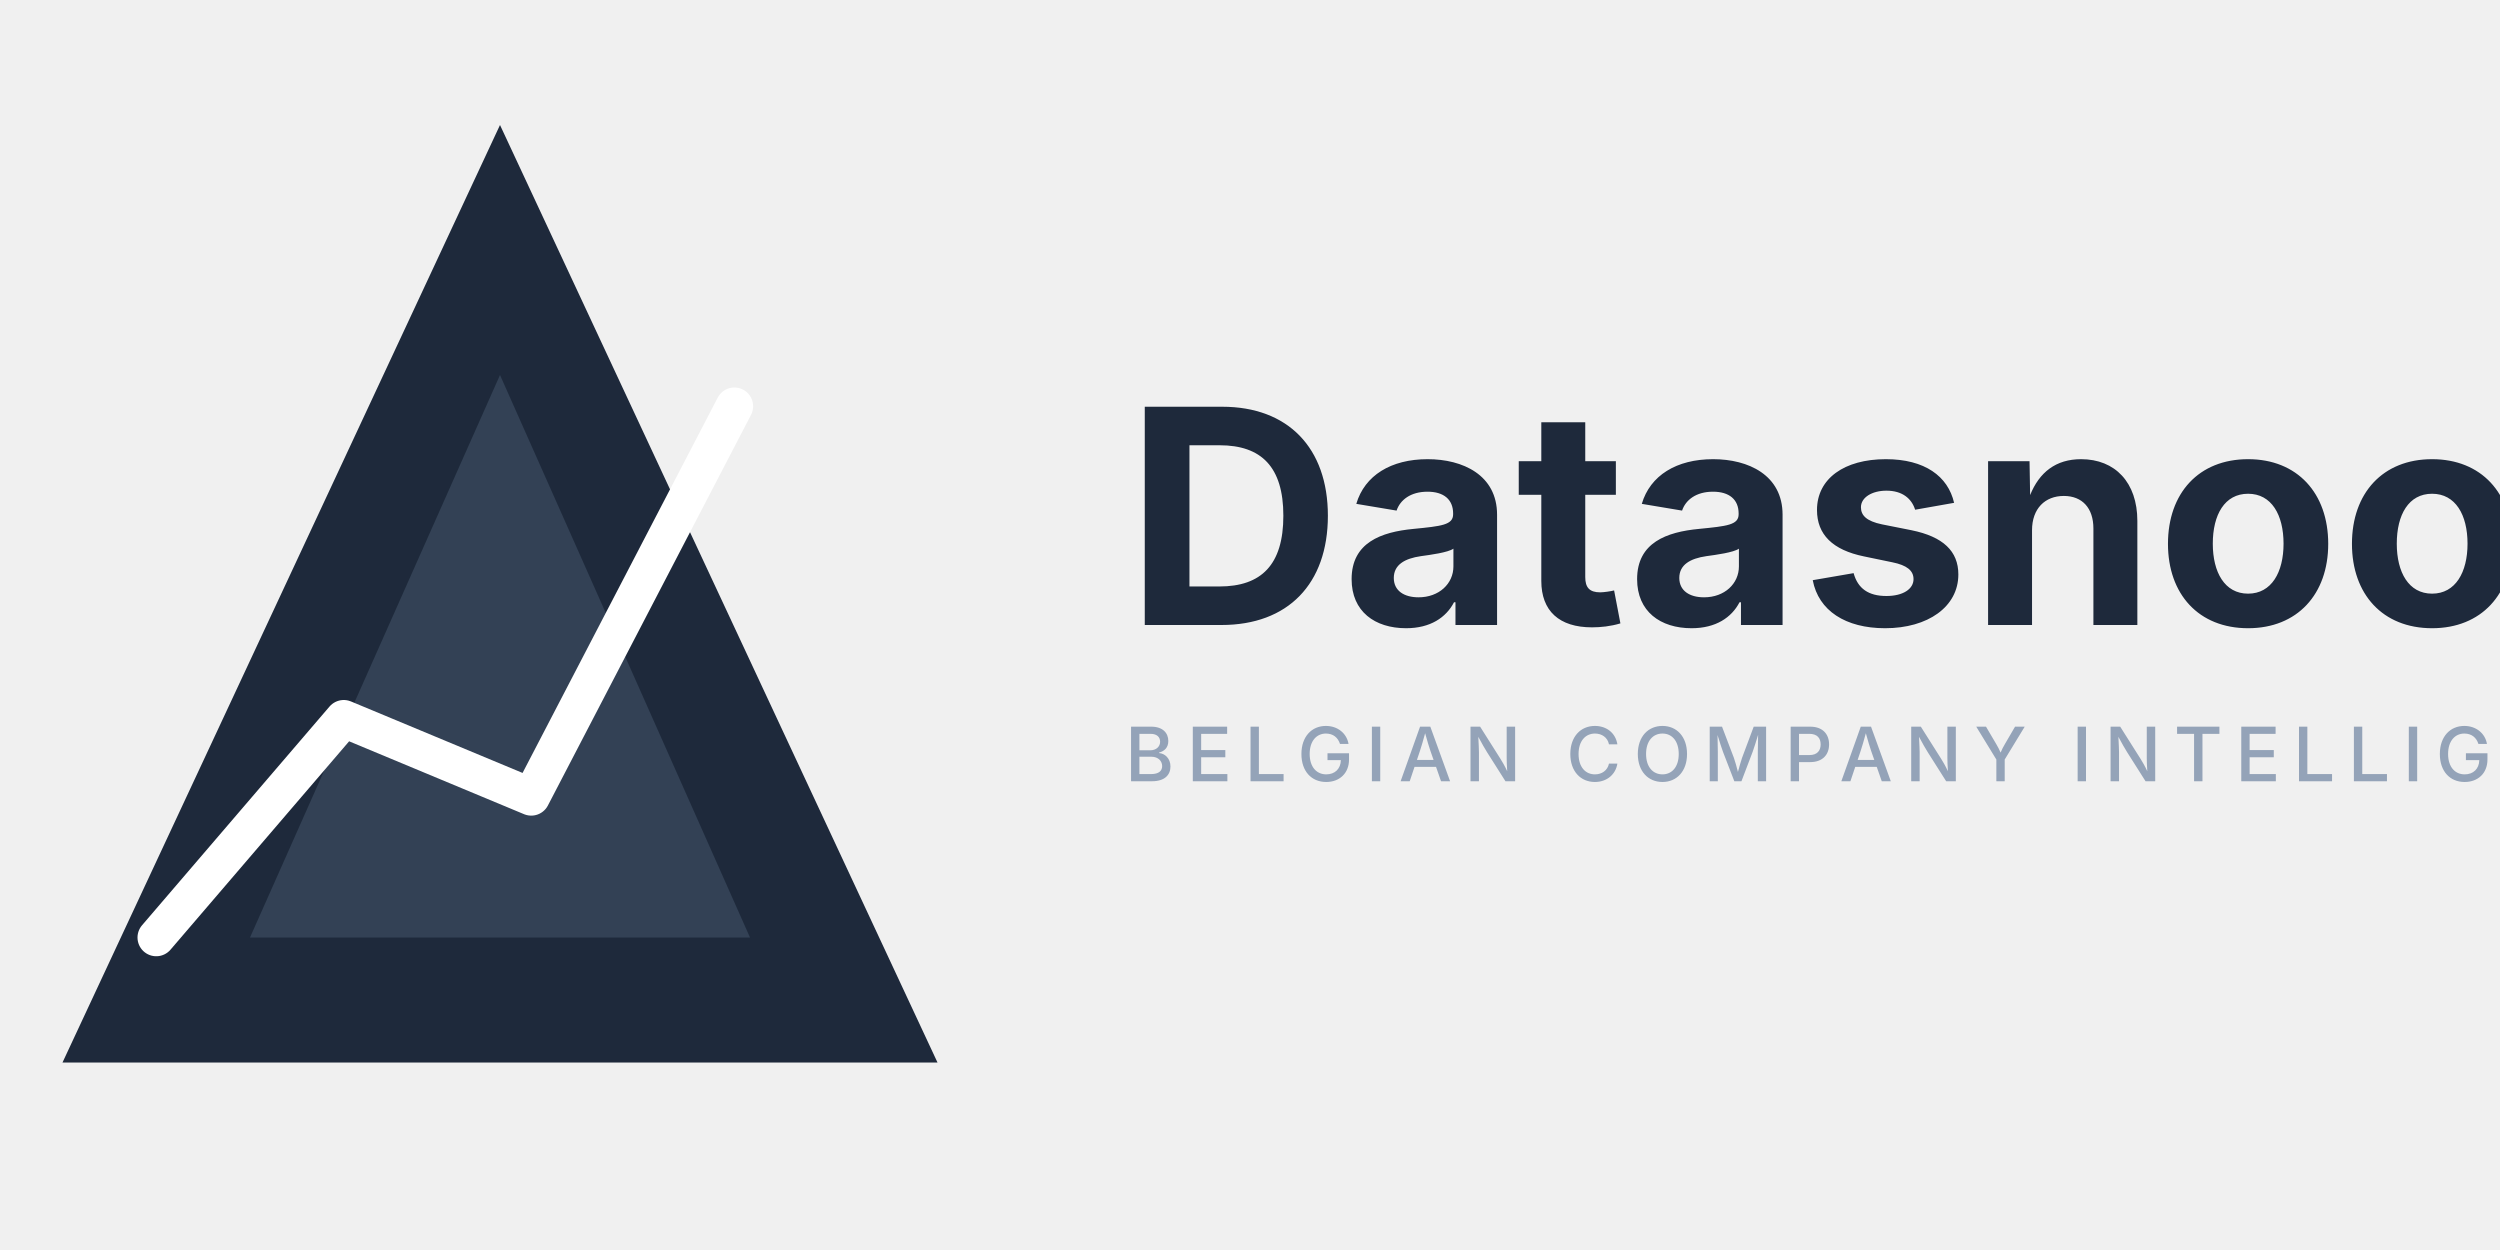
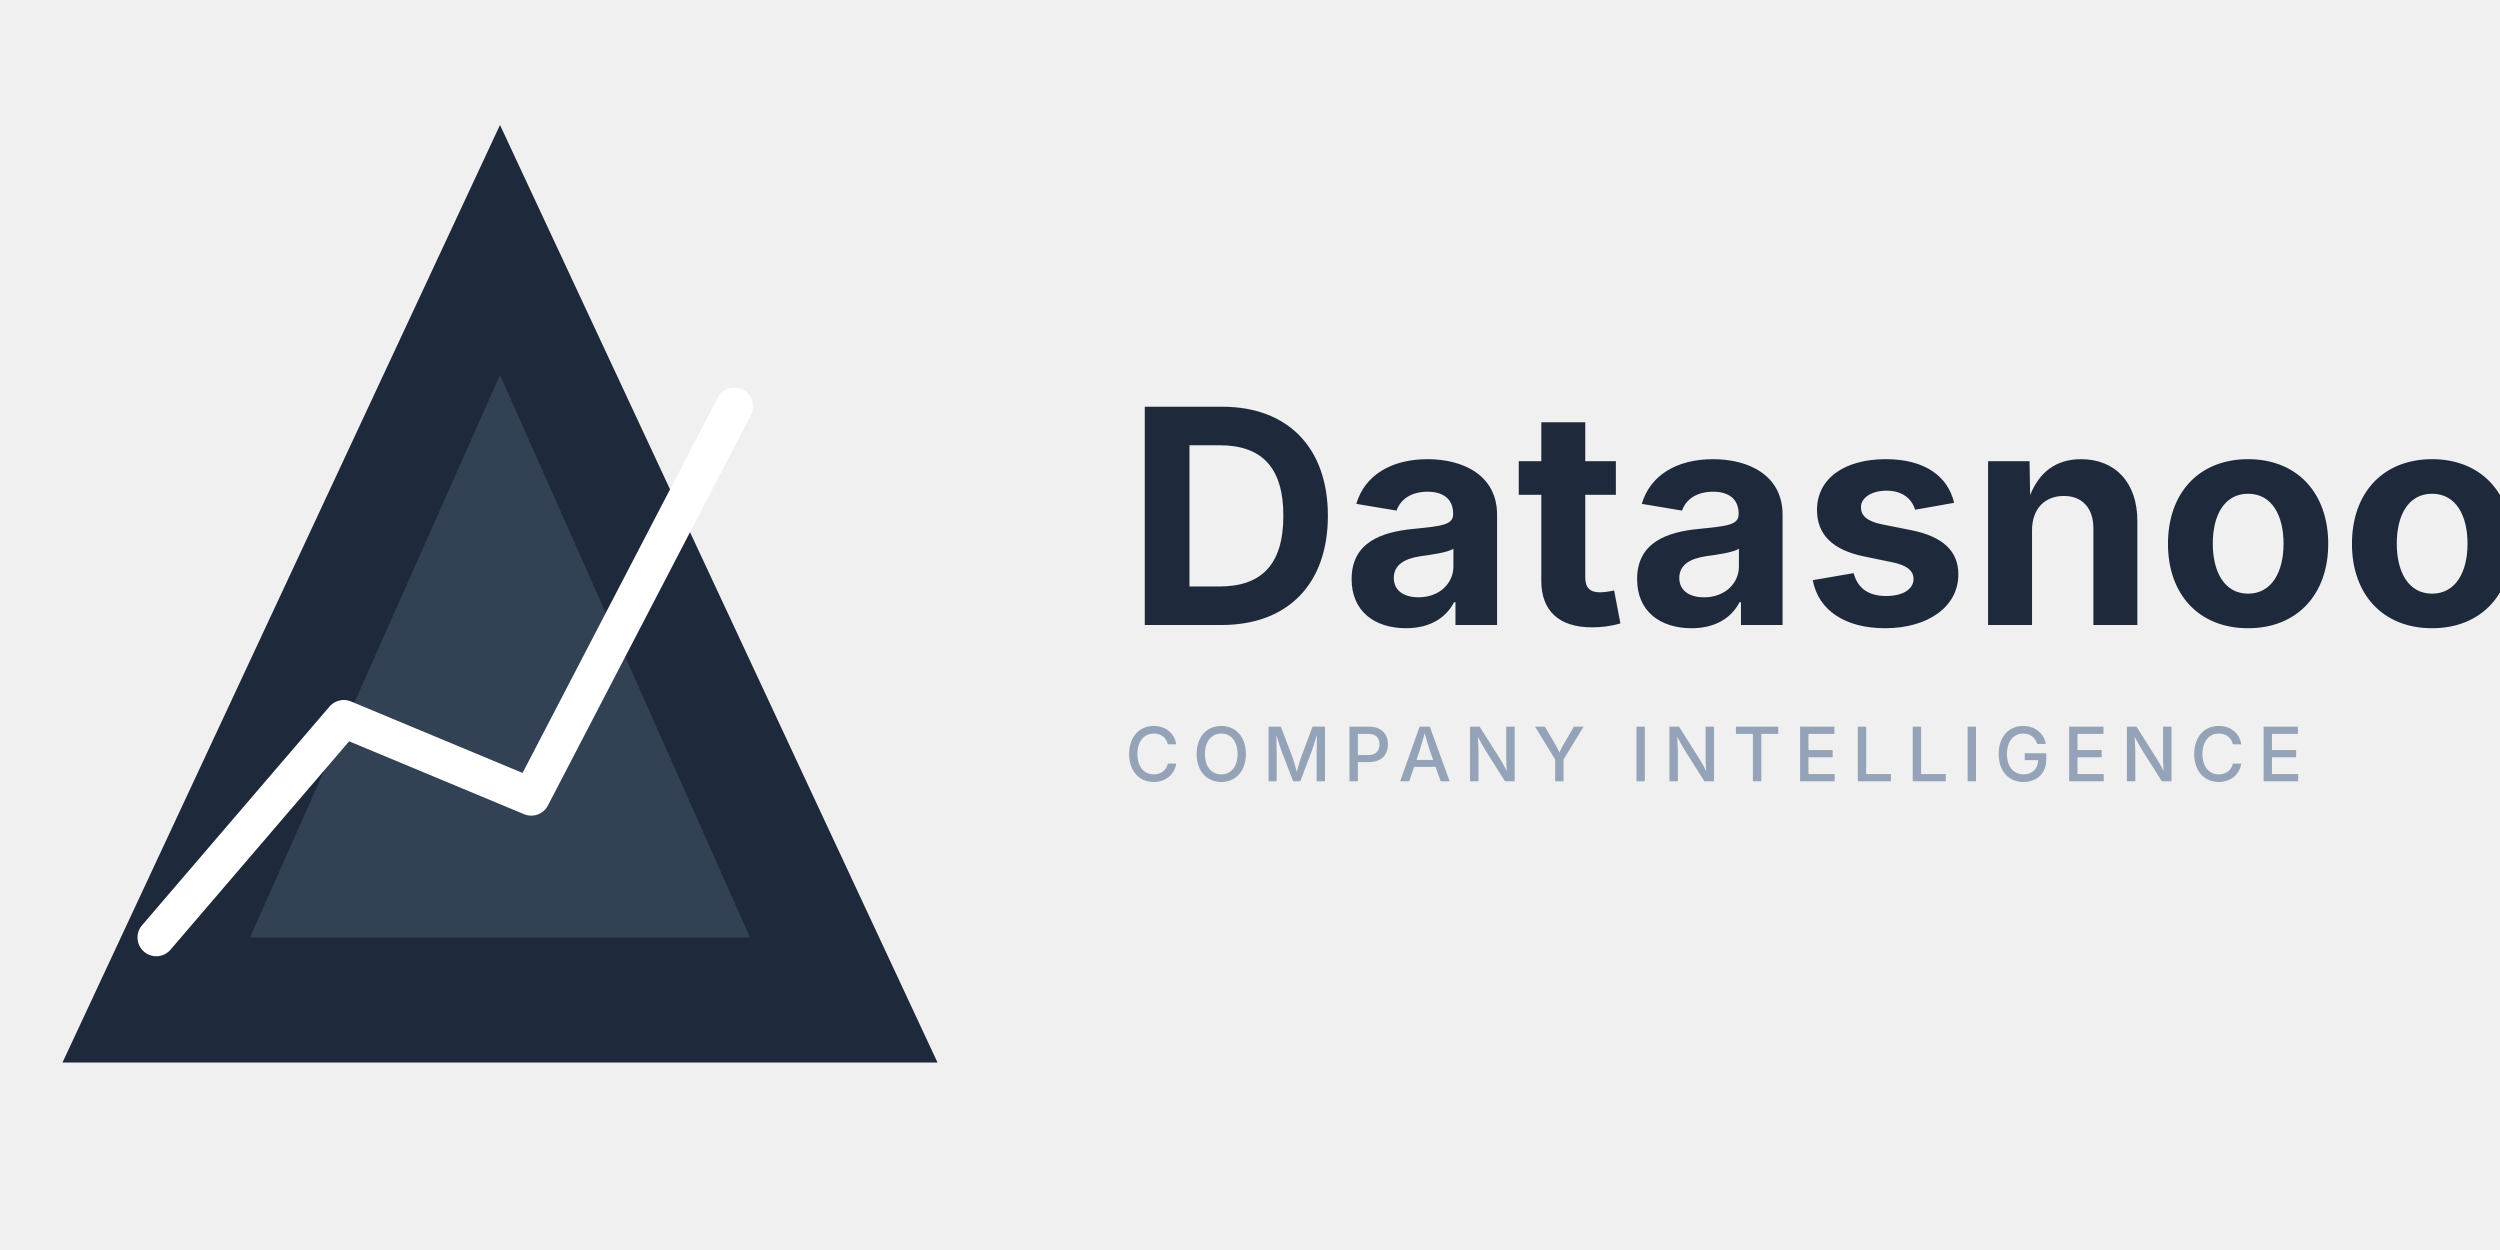
<svg xmlns="http://www.w3.org/2000/svg" viewBox="0 0 800 400" fill="none">
  <path d="M160 40L300 340H20L160 40Z" fill="#1e293b" />
  <path d="M160 120L240 300H80L160 120Z" fill="#334155" />
  <path d="M50 300L110 230L170 255L235 130" stroke="white" stroke-width="12" stroke-linecap="round" stroke-linejoin="round" fill="none" />
  <text x="360" y="200" font-family="Inter, system-ui, sans-serif" font-size="96" font-weight="700" fill="#1e293b">Datasnoop</text>
-   <text x="360" y="250" font-family="Inter, system-ui, sans-serif" font-size="24" font-weight="500" fill="#94a3b8" letter-spacing="4">BELGIAN COMPANY INTELLIGENCE</text>
+   <text x="360" y="250" font-family="Inter, system-ui, sans-serif" font-size="24" font-weight="500" fill="#94a3b8" letter-spacing="4">COMPANY INTELLIGENCE</text>
</svg>
